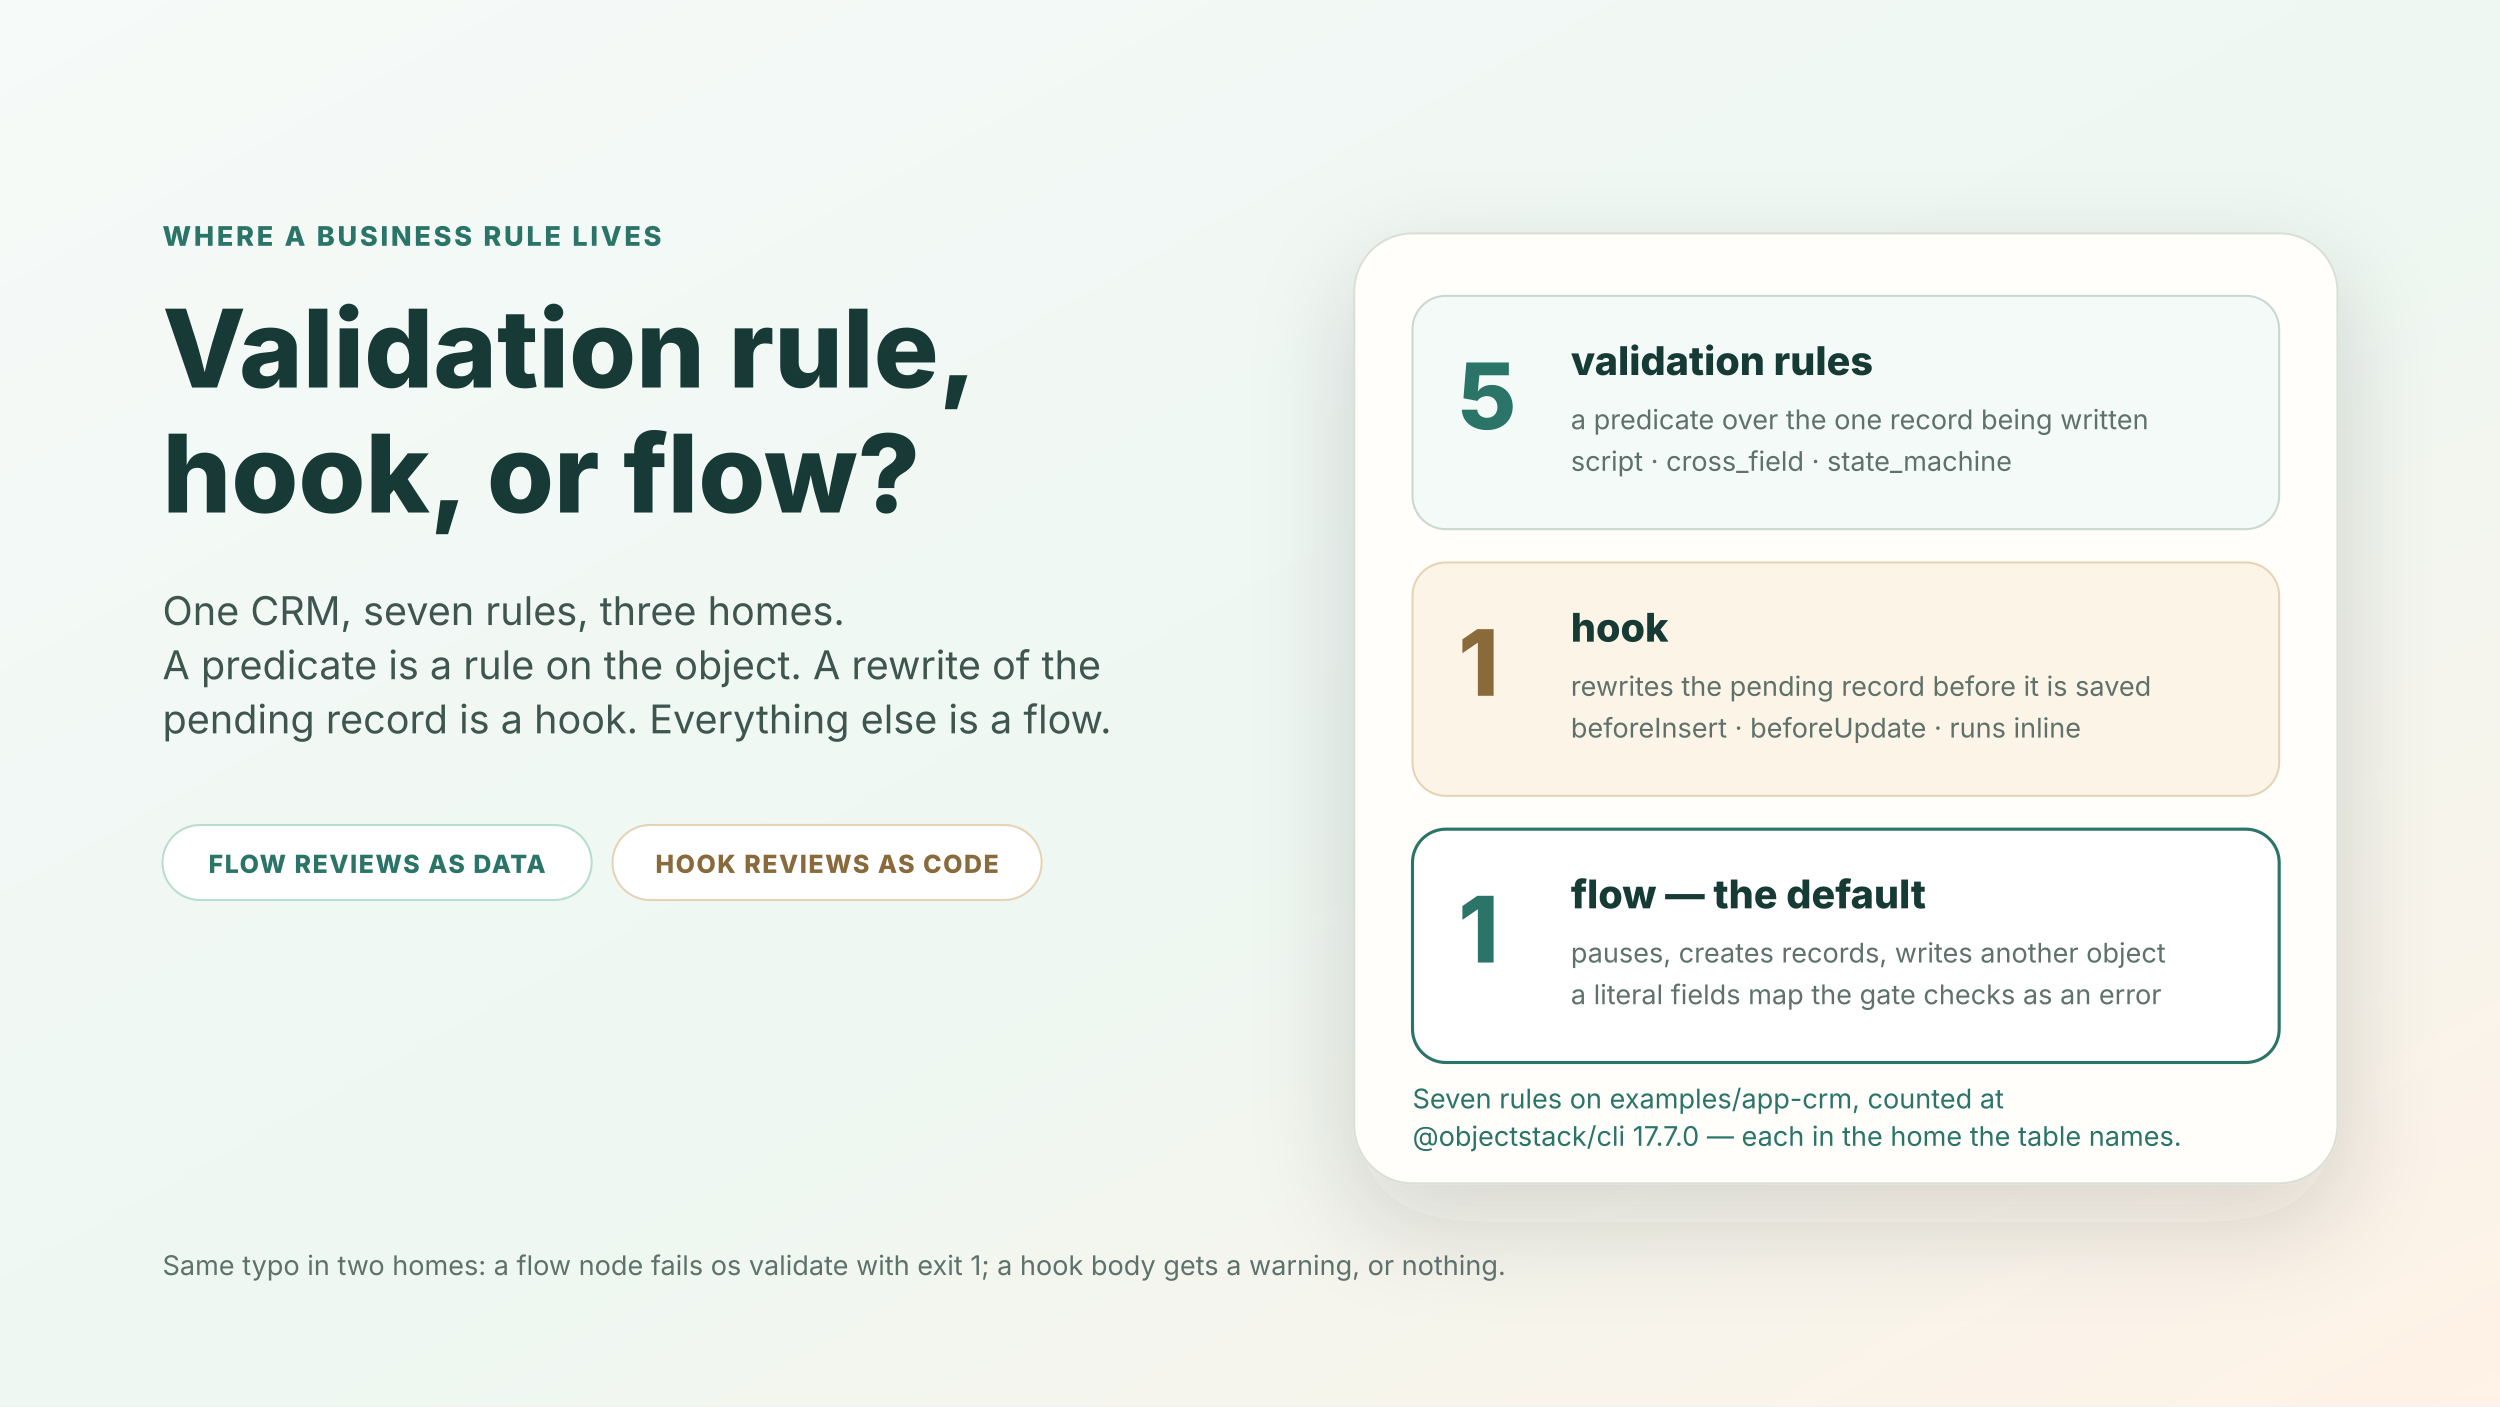
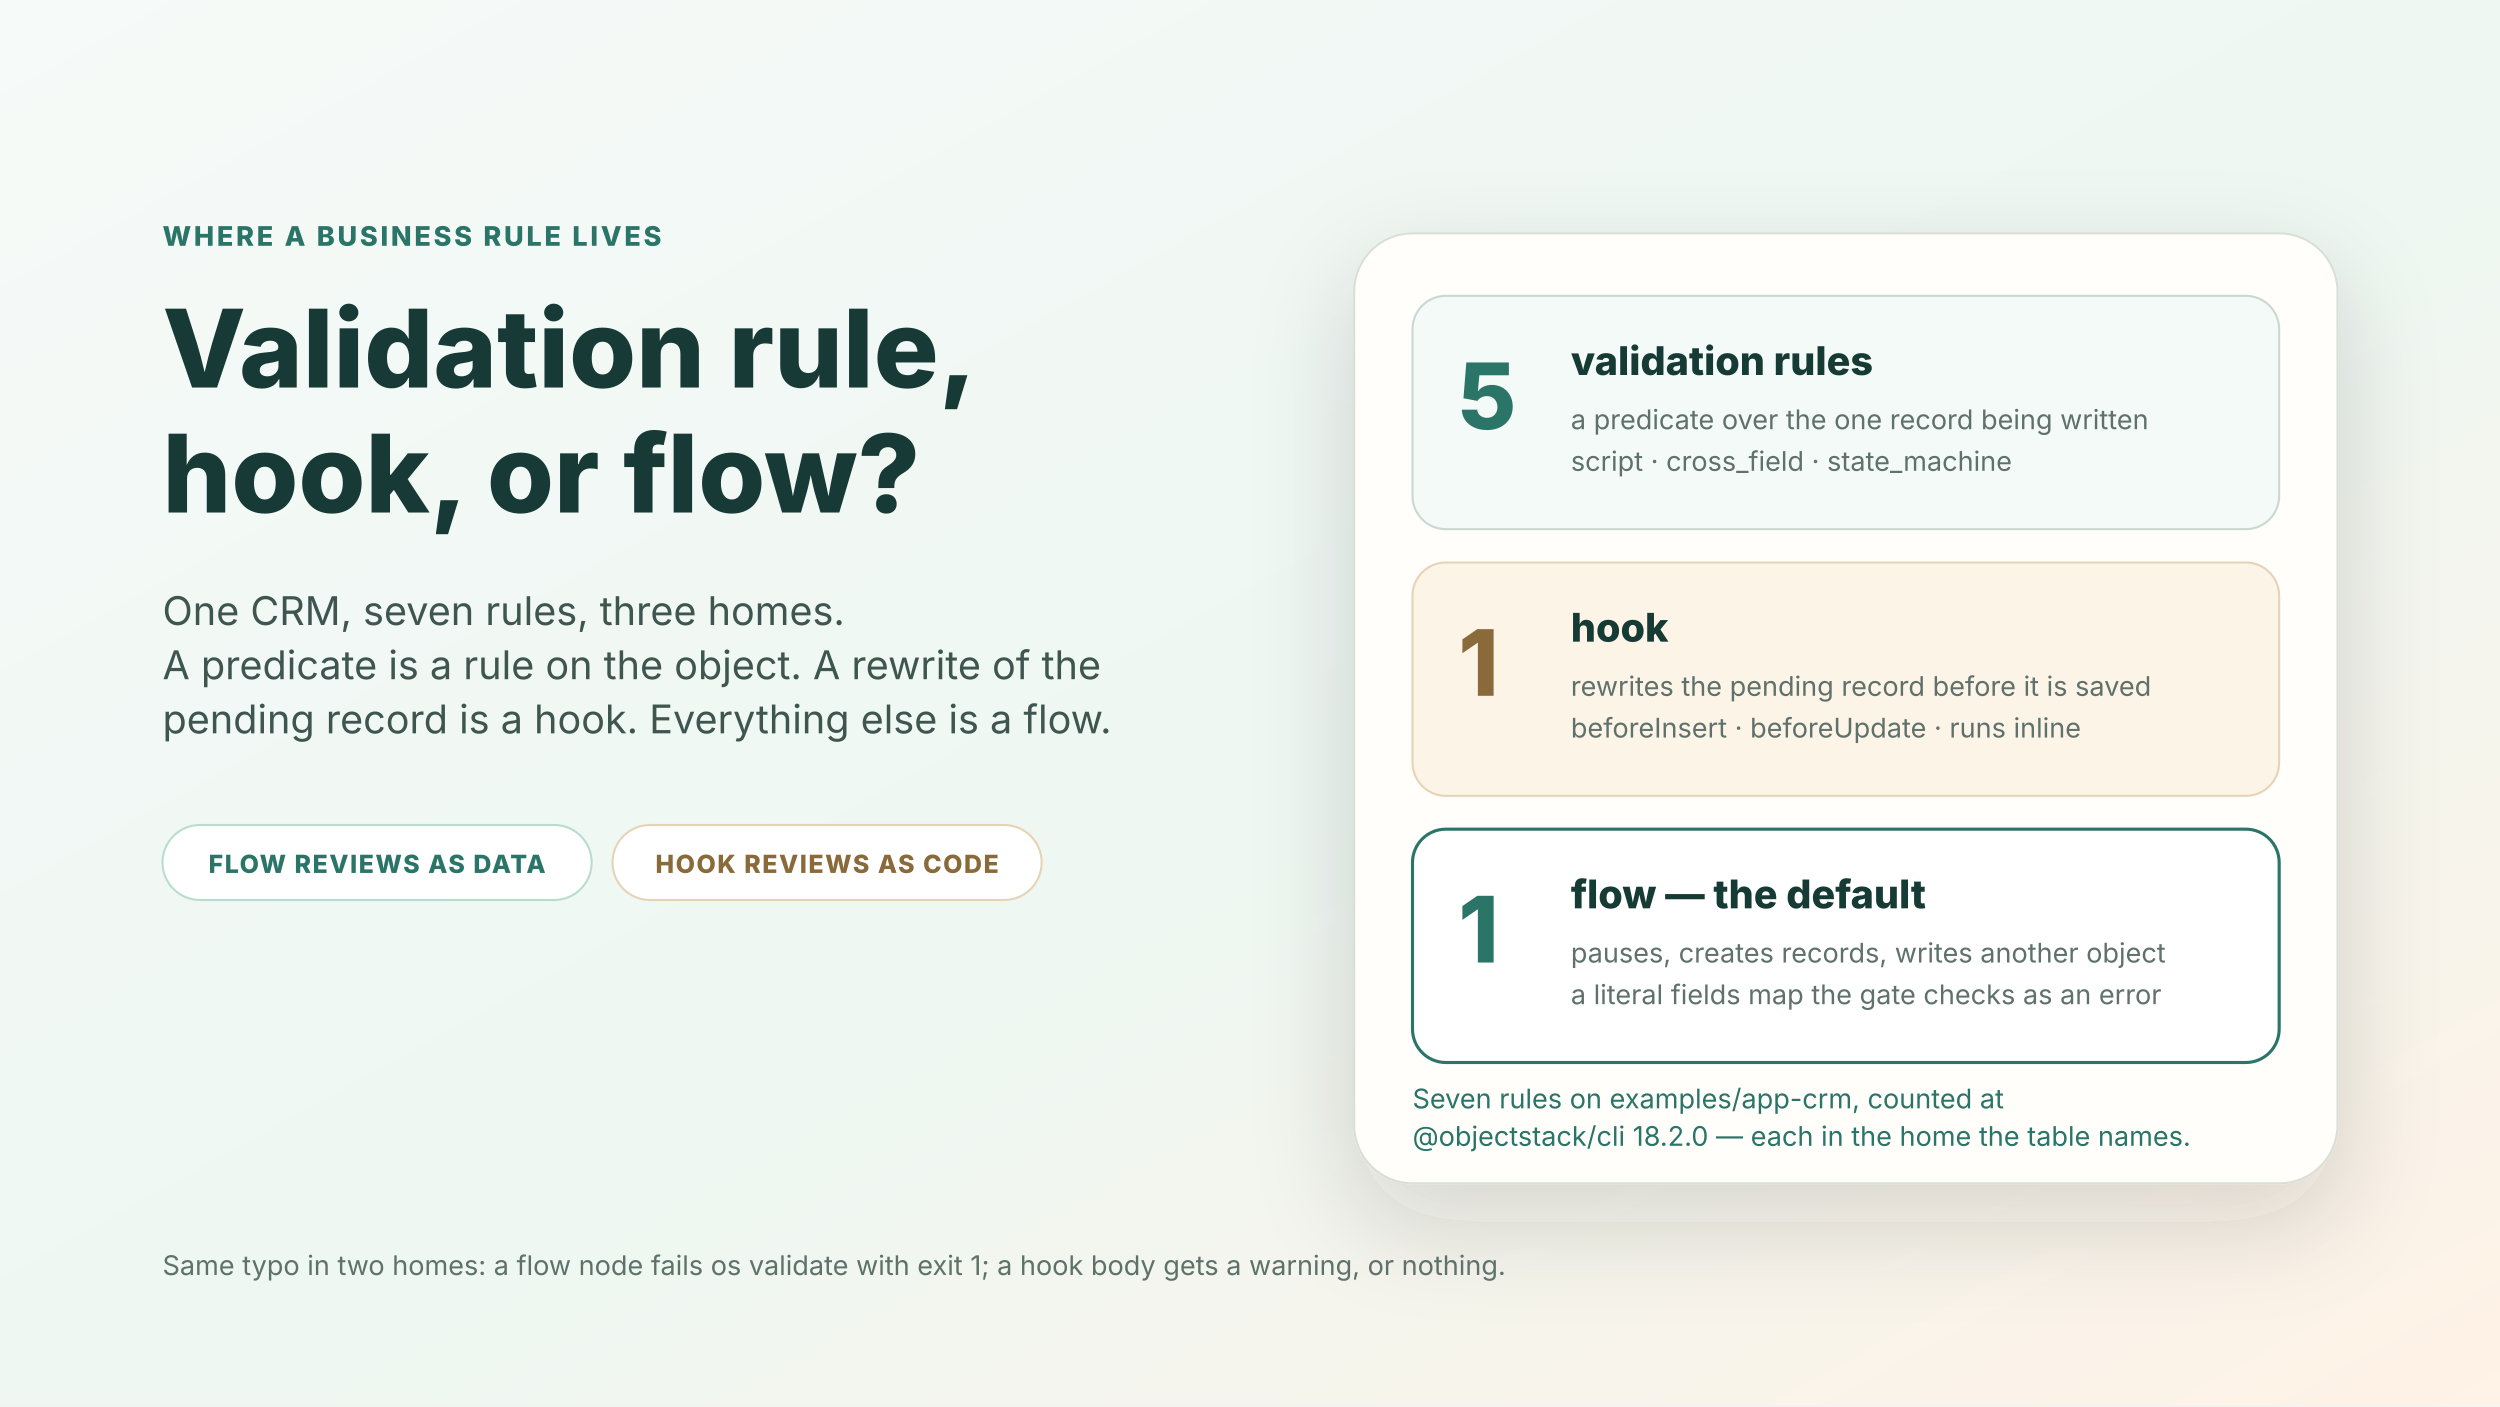
- <svg xmlns="http://www.w3.org/2000/svg" viewBox="0 0 1200 675" role="img" aria-label="Validation rule, hook, or flow? Where a business rule lives in an AI-written app: the bundled CRM on @objectstack/cli 17.7.0 declares seven rules in three homes, five validation rules, one hook and one flow, and a flow reviews as data while a hook reviews as code">
+ <svg xmlns="http://www.w3.org/2000/svg" viewBox="0 0 1200 675" role="img" aria-label="Validation rule, hook, or flow? Where a business rule lives in an AI-written app: the bundled CRM on @objectstack/cli 18.2.0 declares seven rules in three homes, five validation rules, one hook and one flow, and a flow reviews as data while a hook reviews as code">
  <defs>
    <linearGradient id="bg" x1="0" x2="1" y1="0" y2="1">
      <stop stop-color="#f6faf8" />
      <stop offset=".55" stop-color="#eef7f2" />
      <stop offset="1" stop-color="#fff2e6" />
    </linearGradient>
    <filter id="shadow" x="-20%" y="-20%" width="140%" height="150%">
      <feDropShadow dx="0" dy="18" stdDeviation="24" flood-color="#233832" flood-opacity=".16" />
    </filter>
    <style>
      text{font-family:-apple-system,BlinkMacSystemFont,"Segoe UI",sans-serif;fill:#173a36}
      .eyebrow{font-size:13px;font-weight:780;letter-spacing:.1em;fill:#2a7468}
      .title{font-size:52px;font-weight:800}
      .lead{font-size:19px;fill:#3f554f}
      .num{font-size:44px;font-weight:800;fill:#2a7468}
      .label{font-size:19px;font-weight:760}
      .small{font-size:13px;fill:#5e716b}
      .tag{font-size:12px;font-weight:780;letter-spacing:.06em}
      .foot{font-size:13px;fill:#5e716b}
    </style>
  </defs>
  <rect width="1200" height="675" fill="url(#bg)" />
  <text x="78" y="118" class="eyebrow">WHERE A BUSINESS RULE LIVES</text>
  <text x="78" y="186" class="title">Validation rule,</text>
  <text x="78" y="246" class="title">hook, or flow?</text>
  <text x="78" y="300" class="lead">One CRM, seven rules, three homes.</text>
  <text x="78" y="326" class="lead">A predicate is a rule on the object. A rewrite of the</text>
  <text x="78" y="352" class="lead">pending record is a hook. Everything else is a flow.</text>
  <g transform="translate(78 396)">
    <rect width="206" height="36" rx="18" fill="#ffffff" stroke="#b9dcd0" />
    <text x="103" y="23" class="tag" text-anchor="middle" style="fill:#2a7468">FLOW REVIEWS AS DATA</text>
  </g>
  <g transform="translate(294 396)">
    <rect width="206" height="36" rx="18" fill="#ffffff" stroke="#e6d3b6" />
    <text x="103" y="23" class="tag" text-anchor="middle" style="fill:#8a6a3a">HOOK REVIEWS AS CODE</text>
  </g>
  <g transform="translate(650 112)" filter="url(#shadow)">
    <rect width="472" height="456" rx="28" fill="#fffefa" stroke="#d8dfd6" />
    <g transform="translate(28 30)">
      <rect width="416" height="112" rx="16" fill="#f4faf7" stroke="#c9d8d1" />
      <text x="22" y="64" class="num">5</text>
      <text x="76" y="38" class="label">validation rules</text>
      <text x="76" y="64" class="small">a predicate over the one record being written</text>
      <text x="76" y="84" class="small">script · cross_field · state_machine</text>
    </g>
    <g transform="translate(28 158)">
      <rect width="416" height="112" rx="16" fill="#fdf4e8" stroke="#e6d3b6" />
      <text x="22" y="64" class="num" style="fill:#8a6a3a">1</text>
      <text x="76" y="38" class="label">hook</text>
      <text x="76" y="64" class="small">rewrites the pending record before it is saved</text>
      <text x="76" y="84" class="small">beforeInsert · beforeUpdate · runs inline</text>
    </g>
    <g transform="translate(28 286)">
      <rect width="416" height="112" rx="16" fill="#ffffff" stroke="#2a7468" stroke-width="1.5" />
      <text x="22" y="64" class="num">1</text>
      <text x="76" y="38" class="label">flow — the default</text>
      <text x="76" y="64" class="small">pauses, creates records, writes another object</text>
      <text x="76" y="84" class="small">a literal fields map the gate checks as an error</text>
    </g>
    <text x="28" y="420" class="small" style="fill:#2a7468">Seven rules on examples/app-crm, counted at</text>
-     <text x="28" y="438" class="small" style="fill:#2a7468">@objectstack/cli 17.7.0 — each in the home the table names.</text>
+     <text x="28" y="438" class="small" style="fill:#2a7468">@objectstack/cli 18.2.0 — each in the home the table names.</text>
  </g>
  <text x="78" y="612" class="foot">Same typo in two homes: a flow node fails os validate with exit 1; a hook body gets a warning, or nothing.</text>
</svg>
